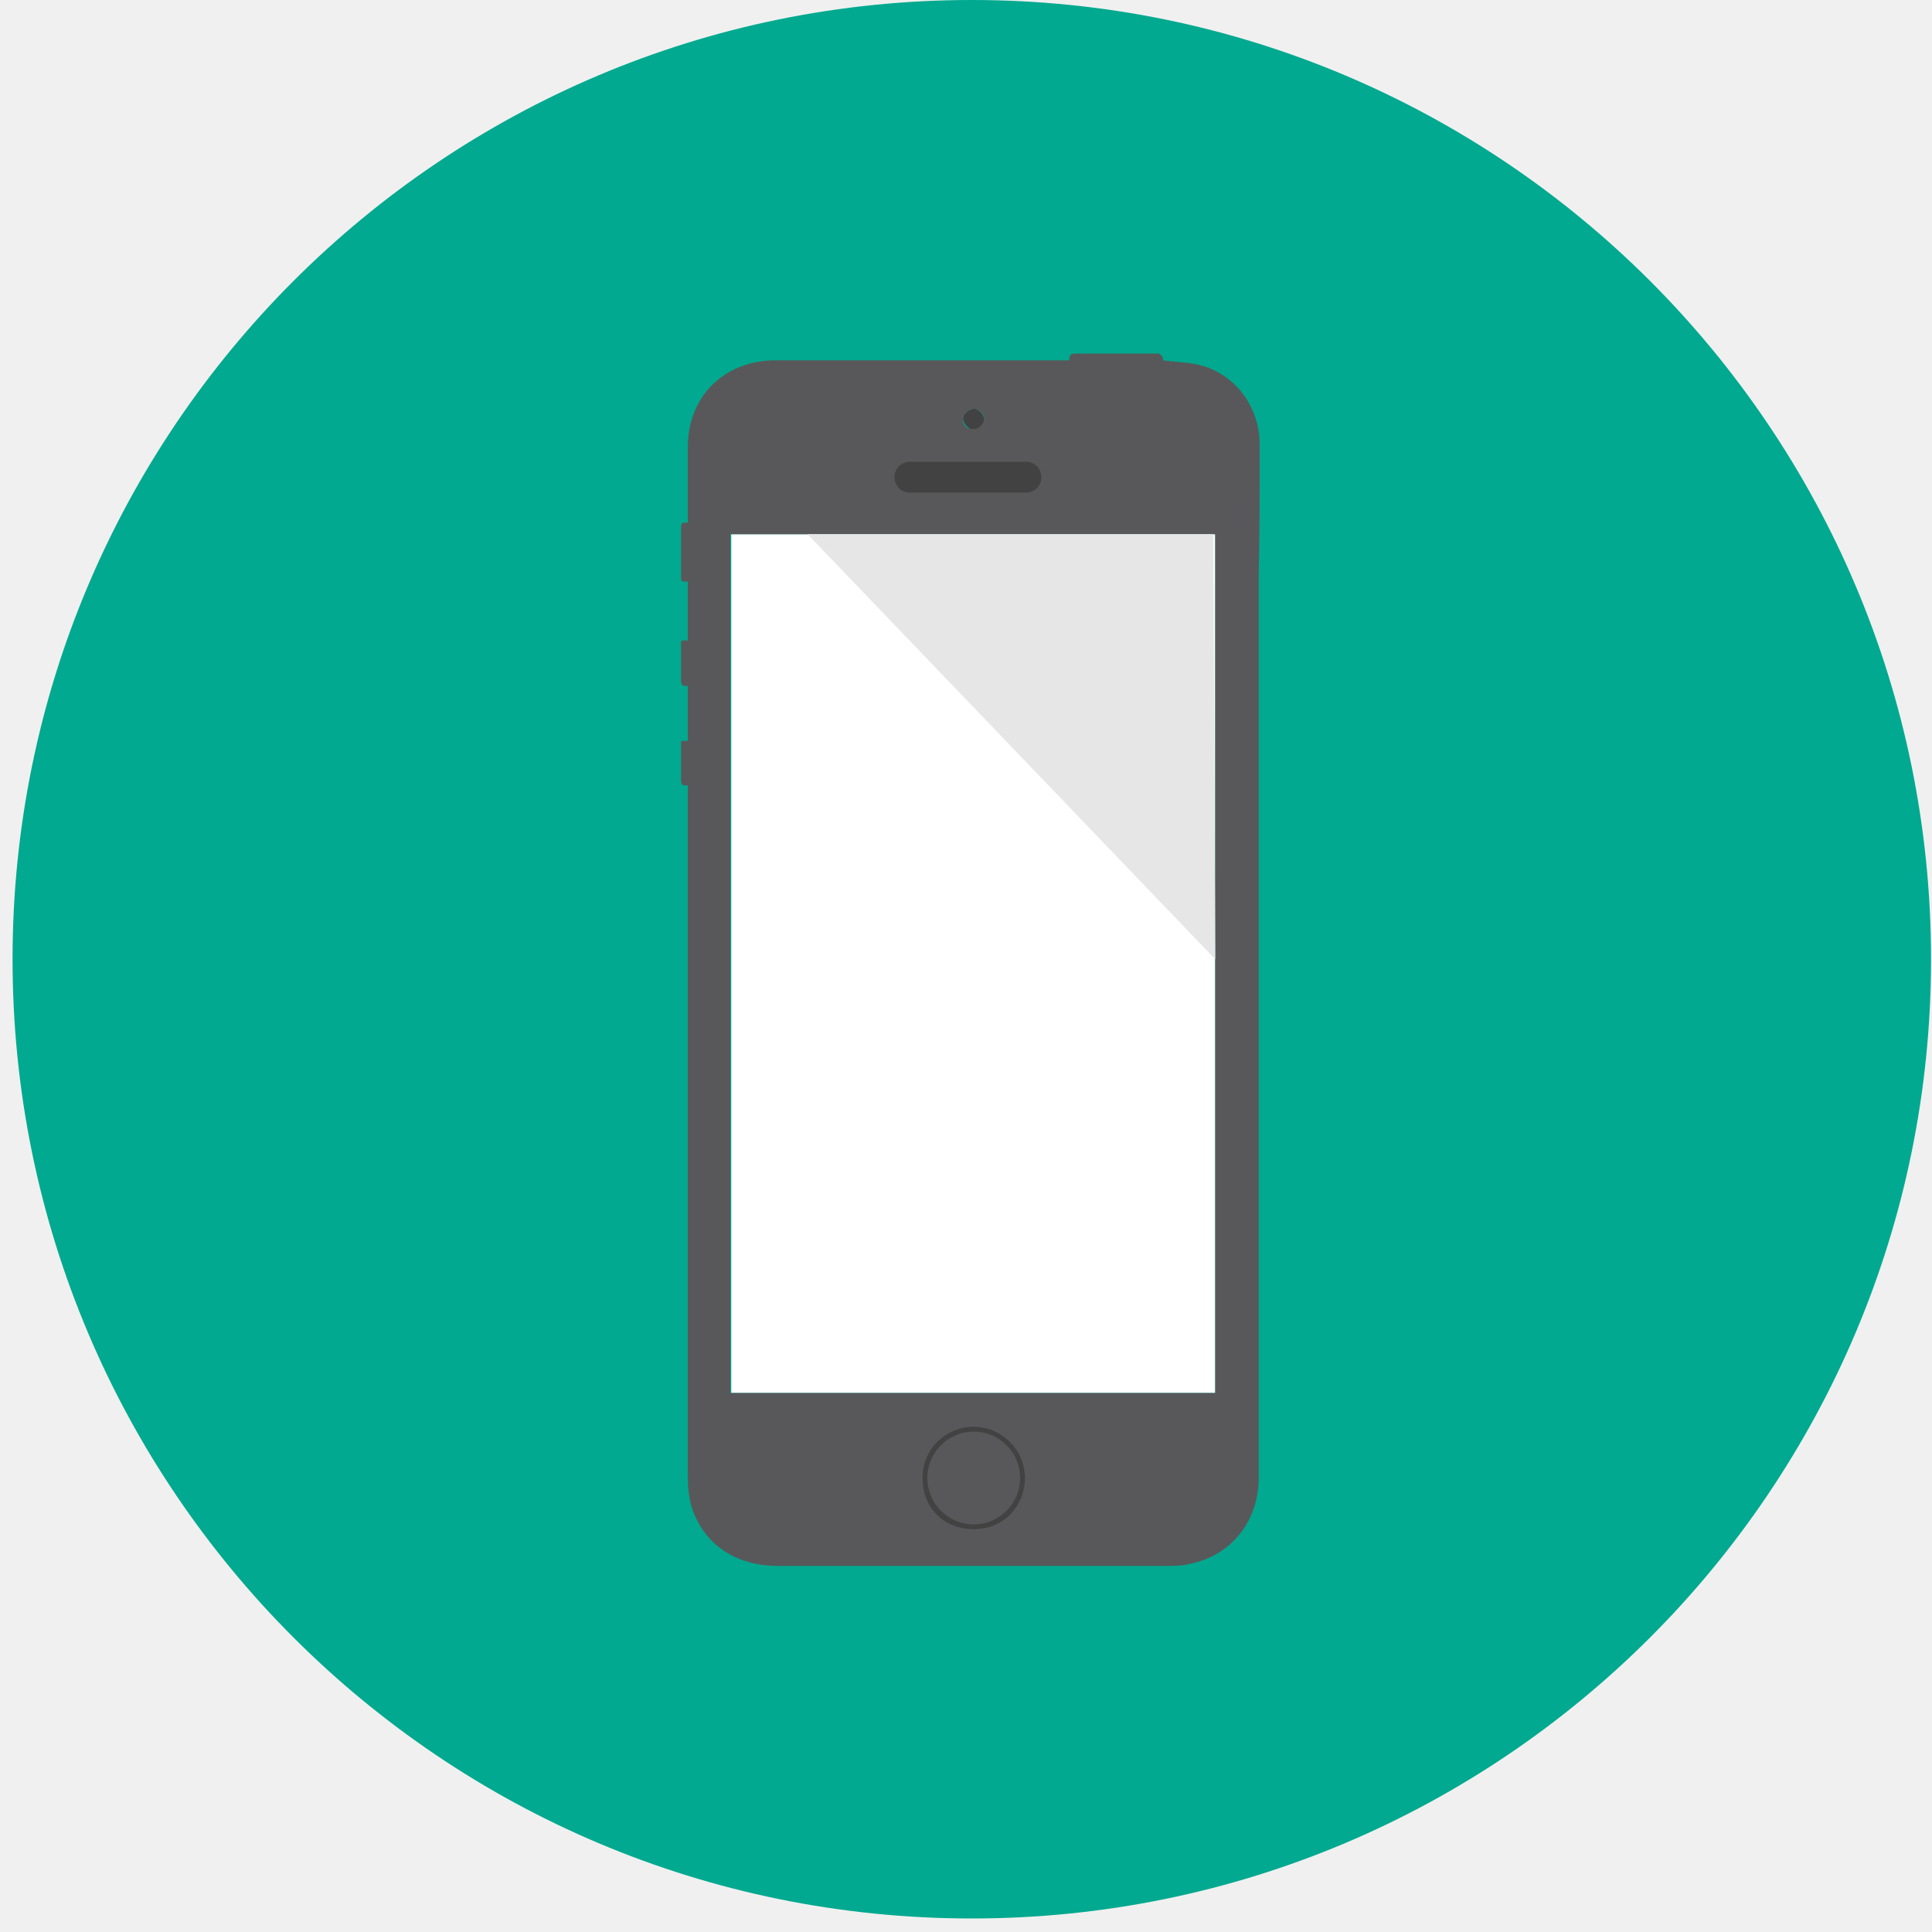
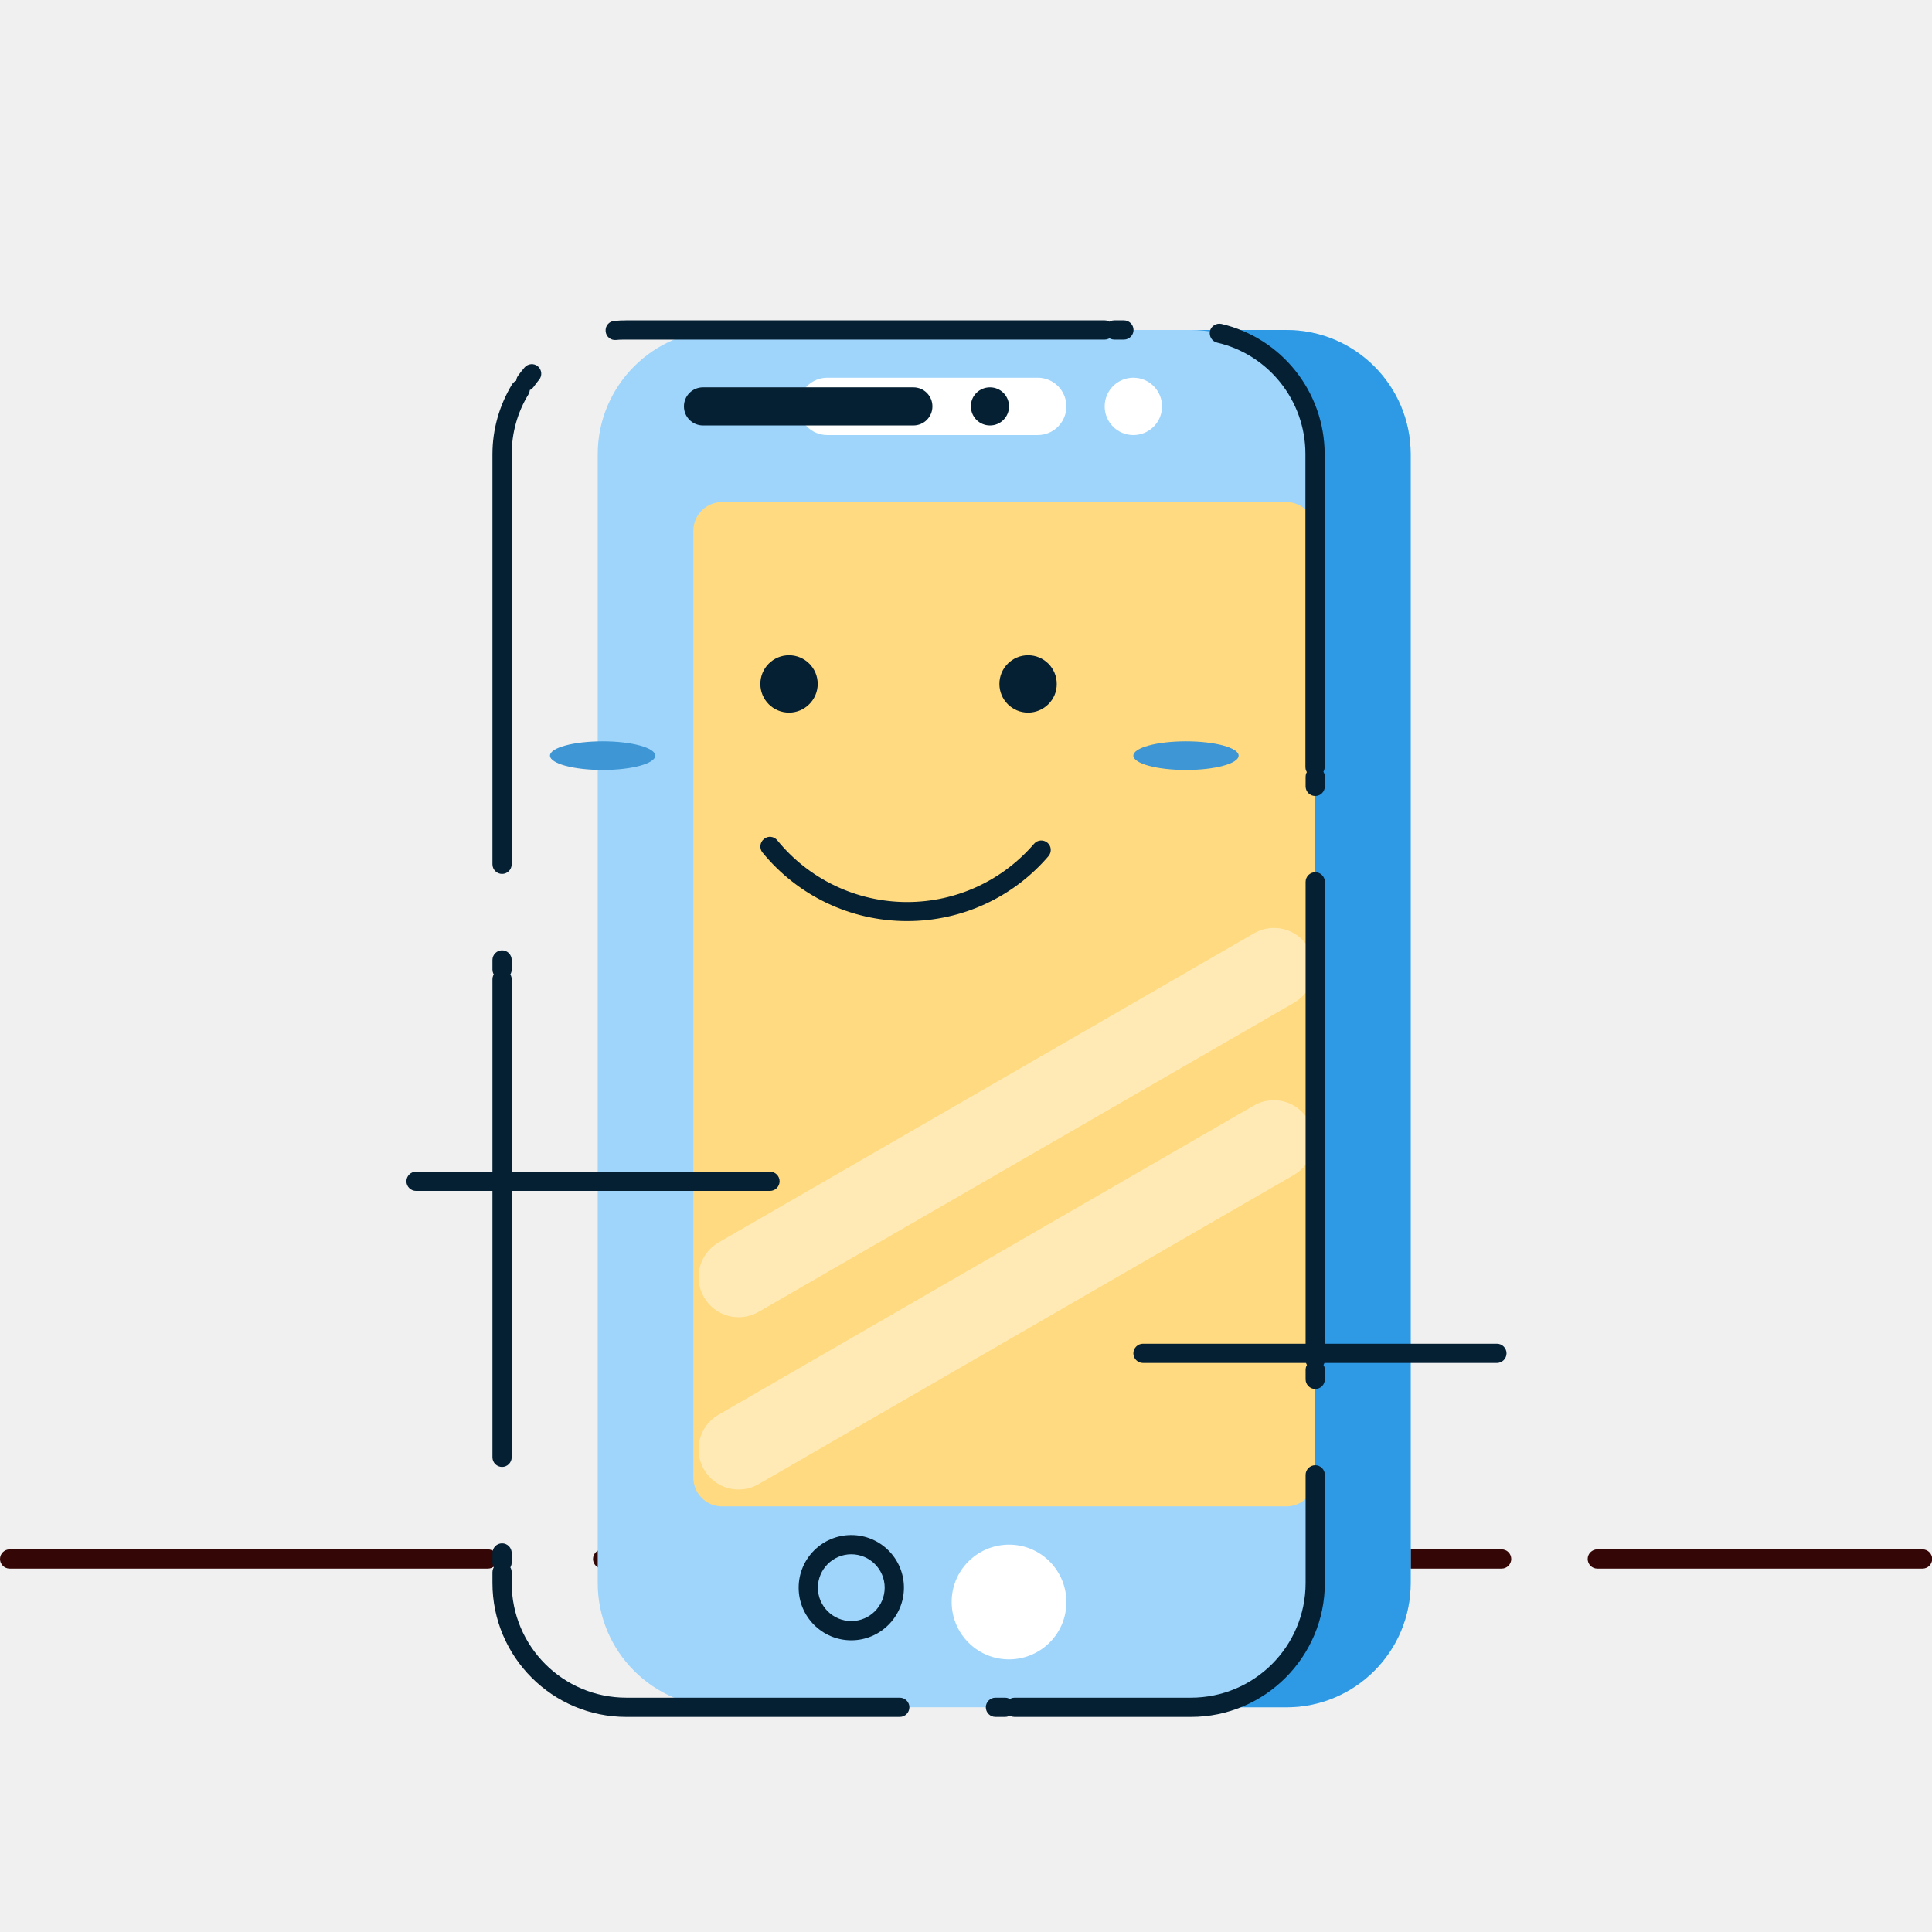
- <svg xmlns="http://www.w3.org/2000/svg" t="1520089705055" class="icon" style="" viewBox="0 0 1024 1024" version="1.1" p-id="31447" width="200" height="200">
+ <svg xmlns="http://www.w3.org/2000/svg" t="1521562789757" class="icon" style="" viewBox="0 0 1024 1024" version="1.1" p-id="42085" width="200" height="200">
  <defs>
    <style type="text/css" />
  </defs>
-   <path d="M515.072 508.416m-508.416 0a508.416 508.416 0 1 0 1016.832 0 508.416 508.416 0 1 0-1016.832 0Z" fill="#00A98F" p-id="31448" />
-   <path d="M387.584 738.304v-455.168h256.512v455.168h-256.512z" fill="#FFFFFF" p-id="31449" />
-   <path d="M515.584 754.176c16.384 0 30.208 13.312 30.208 29.696 0 15.36-11.776 30.208-30.208 30.208-16.896 0-29.696-11.776-30.208-30.208 0-17.408 14.336-30.208 30.208-29.696zM521.728 222.72c-0.512 3.072-3.584 5.632-6.144 5.12-2.56-0.512-5.12-3.584-5.12-6.144s3.584-5.12 6.144-5.12c2.56 0.512 5.12 3.584 5.12 6.144z" fill="#424242" p-id="31450" />
-   <path d="M667.648 235.52c0-18.944-11.776-35.84-29.696-41.472-6.656-2.048-14.336-2.048-21.504-3.072 0-1.536-0.512-2.56-1.536-3.072-0.512-0.512-1.024-0.512-1.536-0.512h-44.032c-1.536 0-2.56 1.024-2.56 2.56v1.024h-155.648c-27.136 0-46.592 18.944-46.592 46.08v39.936h-2.048c-1.536 0-1.536 2.048-1.536 3.072v26.112c0 1.536 0.512 2.048 1.536 2.048h2.048v31.232h-2.048c-1.536 0-1.536 0.512-1.536 1.536v19.968c0 1.024 0.512 2.56 1.536 2.56h2.048v29.184h-2.048c-1.536 0-1.536 0-1.536 1.024v19.968c0 1.024 0.512 2.56 1.536 2.56h2.048v366.592c0 5.12 0.512 10.752 2.048 15.872 6.144 19.456 23.04 31.232 45.568 31.232h206.848c3.584 0 7.68 0 11.264-1.024 22.016-4.096 36.864-22.528 36.864-45.568v-477.696c0.512-23.04 0.512-46.592 0.512-70.144z m-157.184-13.824c0-2.56 3.584-5.12 6.144-5.12 2.56 0.512 5.12 3.072 5.12 5.632-0.512 3.072-3.584 5.632-6.144 5.12-3.072 0.512-5.632-2.56-5.12-5.632z m5.632 588.8c-15.36 0-27.136-10.752-27.136-27.136 0-15.872 12.8-27.136 27.136-27.136 14.848 0 27.136 12.288 27.136 27.136 0 13.824-10.24 27.136-27.136 27.136z m128-72.192h-257.024v-455.168h257.024v455.168z" fill="#58585A" p-id="31451" />
-   <path d="M516.096 783.36m-24.576 0a24.576 24.576 0 1 0 49.152 0 24.576 24.576 0 1 0-49.152 0Z" fill="#58585A" p-id="31452" />
-   <path d="M543.744 261.12h-61.44c-4.608 0-8.192-3.584-8.192-8.192 0-4.608 3.584-8.192 8.192-8.192h61.44c4.608 0 8.192 3.584 8.192 8.192 0 4.608-3.584 8.192-8.192 8.192z" fill="#424242" p-id="31453" />
-   <path d="M428.032 283.136h215.04l1.024 225.28z" fill="#E6E6E6" p-id="31454" />
+   <path d="M5.1 831.4h253.5c2.8 0 5.1-2.3 5.1-5.1s-2.3-5.1-5.1-5.1H5.1c-2.8 0-5.1 2.3-5.1 5.1s2.3 5.1 5.1 5.1z m314.3 0h55.8c2.8 0 5.1-2.3 5.1-5.1s-2.3-5.1-5.1-5.1h-55.8c-2.8 0-5.1 2.3-5.1 5.1s2.3 5.1 5.1 5.1z m106.4 0h253.5c2.8 0 5.1-2.3 5.1-5.1s-2.3-5.1-5.1-5.1H425.8c-2.8 0-5.1 2.3-5.1 5.1s2.3 5.1 5.1 5.1z m314.3 0h55.8c2.8 0 5.1-2.3 5.1-5.1s-2.3-5.1-5.1-5.1h-55.8c-2.8 0-5.1 2.3-5.1 5.1s2.3 5.1 5.1 5.1z m106.5 0H1019c2.8 0 5.1-2.3 5.1-5.1s-2.3-5.1-5.1-5.1H846.6c-2.8 0-5.1 2.3-5.1 5.1s2.3 5.1 5.1 5.1z" fill="#340606" p-id="42086" />
+   <path d="M382.7 174.9h299.1c36.4 0 65.9 29.5 65.9 65.9V839c0 36.4-29.5 65.9-65.9 65.9H382.7c-36.4 0-65.9-29.5-65.9-65.9V240.8c0-36.4 29.5-65.9 65.9-65.9z" fill="#9FD5FB" p-id="42087" />
+   <path d="M506.9 174.9h174.9c36.4 0 65.9 29.5 65.9 65.9V839c0 36.4-29.5 65.9-65.9 65.9H506.9h124.2c36.4 0 65.9-29.5 65.9-65.9V240.8c0-36.4-29.5-65.9-65.9-65.9H506.9z" fill="#2E9AE6" p-id="42088" />
+   <path d="M382.7 266.1h299.1c8.4 0 15.2 6.8 15.2 15.2v501.9c0 8.4-6.8 15.2-15.2 15.2H382.7c-8.4 0-15.2-6.8-15.2-15.2V281.3c0-8.4 6.8-15.2 15.2-15.2z" fill="#FFDA80" p-id="42089" />
+   <path d="M438.5 200.2H550c8.4 0 15.2 6.8 15.2 15.2 0 8.4-6.8 15.2-15.2 15.2H438.5c-8.4 0-15.2-6.8-15.2-15.2 0-8.4 6.8-15.2 15.2-15.2zM600.7 200.2c8.4 0 15.2 6.8 15.2 15.2 0 8.4-6.8 15.2-15.2 15.2-8.4 0-15.2-6.8-15.2-15.2 0-8.4 6.8-15.2 15.2-15.2zM565.2 848.6c0.3 16.8-13.1 30.6-29.9 30.9-16.8 0.3-30.6-13.1-30.9-29.9-0.3-16.8 13.1-30.6 29.9-30.9 16.8-0.3 30.6 13.1 30.9 29.9z" fill="#FFFFFF" p-id="42090" />
+   <path d="M380.9 658.5l283.7-163.8c10.2-5.9 23.2-2.4 29 7.8 5.9 10.2 2.4 23.2-7.8 29L402.1 695.3c-10.2 5.9-23.2 2.4-29-7.8-5.9-10.1-2.4-23.1 7.8-29zM380.9 749.8L664.5 586c10.2-5.9 23.2-2.4 29 7.8 5.9 10.2 2.4 23.2-7.8 29L402.1 786.6c-10.2 5.9-23.2 2.4-29-7.8-5.9-10.2-2.4-23.2 7.8-29z" fill="#FFEAB6" p-id="42091" />
+   <path d="M332 180c-2.8 0-5.1-2.3-5.1-5.1s2.3-5.1 5.1-5.1h253.5c2.8 0 5.1 2.3 5.1 5.1s-2.3 5.1-5.1 5.1H332z m258.6 0c-2.8 0-5.1-2.3-5.1-5.1s2.3-5.1 5.1-5.1h5.1c2.8 0 5.1 2.3 5.1 5.1s-2.3 5.1-5.1 5.1h-5.1z m54.5 1.6c-2.7-0.6-4.4-3.4-3.8-6.1 0.6-2.7 3.4-4.4 6.1-3.8 31.7 7.4 54.6 35.8 54.7 68.9v166c0 2.8-2.3 5.1-5.1 5.1s-5.1-2.3-5.1-5.1v-166c0-28.3-19.6-52.7-46.8-59zM692 411.7c0-2.8 2.3-5.1 5.1-5.1s5.1 2.3 5.1 5.1v5.1c0 2.8-2.3 5.1-5.1 5.1s-5.1-2.3-5.1-5.1v-5.1z m0 55.7c0-2.8 2.3-5.1 5.1-5.1s5.1 2.3 5.1 5.1v253.5c0 2.8-2.3 5.1-5.1 5.1s-5.1-2.3-5.1-5.1V467.4z m0 258.6c0-2.8 2.3-5.1 5.1-5.1s5.1 2.3 5.1 5.1v5.1c0 2.8-2.3 5.1-5.1 5.1s-5.1-2.3-5.1-5.1V726z m0 55.7c0-2.8 2.3-5.1 5.1-5.1s5.1 2.3 5.1 5.1V839c0 39.2-31.8 71-71 71h-93.4c-2.8 0-5.1-2.3-5.1-5.1s2.3-5.1 5.1-5.1h93.4c33.6 0 60.8-27.2 60.8-60.8v-57.3zM532.7 899.8c2.8 0 5.1 2.3 5.1 5.1s-2.3 5.1-5.1 5.1h-5.1c-2.8 0-5.1-2.3-5.1-5.1s2.3-5.1 5.1-5.1h5.1z m-55.8 0c2.8 0 5.1 2.3 5.1 5.1s-2.3 5.1-5.1 5.1H332c-39.2 0-71-31.8-71-71v-5.7c0-2.8 2.3-5.1 5.1-5.1s5.1 2.3 5.1 5.1v5.7c0 33.6 27.2 60.8 60.8 60.8h144.9z m-205.7-71.6c0 2.8-2.3 5.1-5.1 5.1s-5.1-2.3-5.1-5.1v-5.1c0-2.8 2.3-5.1 5.1-5.1s5.1 2.3 5.1 5.1v5.1z m0-55.8c0 2.8-2.3 5.1-5.1 5.1s-5.1-2.3-5.1-5.1V519c0-2.8 2.3-5.1 5.1-5.1s5.1 2.3 5.1 5.1v253.4z m0-258.5c0 2.8-2.3 5.1-5.1 5.1s-5.1-2.3-5.1-5.1v-5.1c0-2.8 2.3-5.1 5.1-5.1s5.1 2.3 5.1 5.1v5.1z m0-55.8c0 2.8-2.3 5.1-5.1 5.1s-5.1-2.3-5.1-5.1V240.8c0-13.3 3.7-26 10.4-37.1 1.5-2.4 4.6-3.1 7-1.7 2.4 1.5 3.1 4.6 1.7 7-5.8 9.5-8.9 20.4-8.9 31.8v217.3z m11.6-253c-1.6 2.3-4.8 2.8-7.1 1.1s-2.8-4.8-1.1-7.1c1.1-1.5 2.2-2.9 3.4-4.3 1.8-2.1 5-2.4 7.1-0.6 2.1 1.8 2.4 5 0.6 7.1-1 1.3-2 2.5-2.9 3.8z m43.7-24.9c-2.8 0.3-5.3-1.8-5.5-4.6-0.3-2.8 1.8-5.3 4.6-5.5 2.1-0.2 4.2-0.3 6.4-0.3h0.1c2.8 0 5.1 2.3 5.1 5.1s-2.3 5.1-5.1 5.1h-0.1c-1.9 0-3.7 0-5.5 0.2zM372.6 205.3h111.5c5.6 0 10.1 4.5 10.1 10.1s-4.5 10.1-10.1 10.1H372.6c-5.6 0-10.1-4.5-10.1-10.1s4.5-10.1 10.1-10.1z m152.1 0c5.6 0 10.1 4.5 10.1 10.1s-4.5 10.1-10.1 10.1-10.1-4.5-10.1-10.1c-0.1-5.6 4.5-10.1 10.1-10.1z" fill="#052033" p-id="42092" />
+   <path d="M220.5 621h187.6c2.8 0 5.1 2.3 5.1 5.1s-2.3 5.1-5.1 5.1H220.5c-2.8 0-5.1-2.3-5.1-5.1s2.3-5.1 5.1-5.1zM605.8 712.2h187.6c2.8 0 5.1 2.3 5.1 5.1s-2.3 5.1-5.1 5.1H605.8c-2.8 0-5.1-2.3-5.1-5.1s2.3-5.1 5.1-5.1zM451.2 869.4c-15.4 0-27.9-12.5-27.9-27.9s12.5-27.9 27.9-27.9 27.9 12.5 27.9 27.9-12.6 27.9-27.9 27.9z m0-45.6c-9.8 0-17.7 8-17.7 17.7 0 9.8 8 17.7 17.7 17.7 9.8 0 17.7-8 17.7-17.7 0-9.8-8-17.7-17.7-17.7z" fill="#052033" p-id="42093" />
+   <path d="M418.2 377.7c-8.4 0-15.2-6.8-15.2-15.2 0-8.4 6.8-15.2 15.2-15.2 8.4 0 15.2 6.8 15.2 15.2 0 8.3-6.8 15.2-15.2 15.2z m126.7 0c-8.4 0-15.2-6.8-15.2-15.2 0-8.4 6.8-15.2 15.2-15.2 8.4 0 15.2 6.8 15.2 15.2 0.1 8.3-6.8 15.2-15.2 15.2zM404.1 451.8c18.7 22.9 46.6 36.4 76.7 36.4 29.2 0 56.3-12.7 74.9-34.4 1.8-2.1 1.6-5.3-0.5-7.1-2.1-1.8-5.3-1.6-7.1 0.5-16.8 19.5-41.1 30.9-67.3 30.9-27 0-52.1-12.2-68.8-32.7-1.8-2.2-5-2.5-7.1-0.7-2.2 1.8-2.5 5-0.8 7.1z" fill="#052033" p-id="42094" />
+   <path d="M600.7 400.5a27.9 7.6 0 1 0 55.8 0 27.9 7.6 0 1 0-55.8 0Z" fill="#3E96D4" p-id="42095" />
+   <path d="M291.5 400.5a27.9 7.6 0 1 0 55.8 0 27.9 7.6 0 1 0-55.8 0Z" fill="#3E96D4" p-id="42096" />
</svg>
